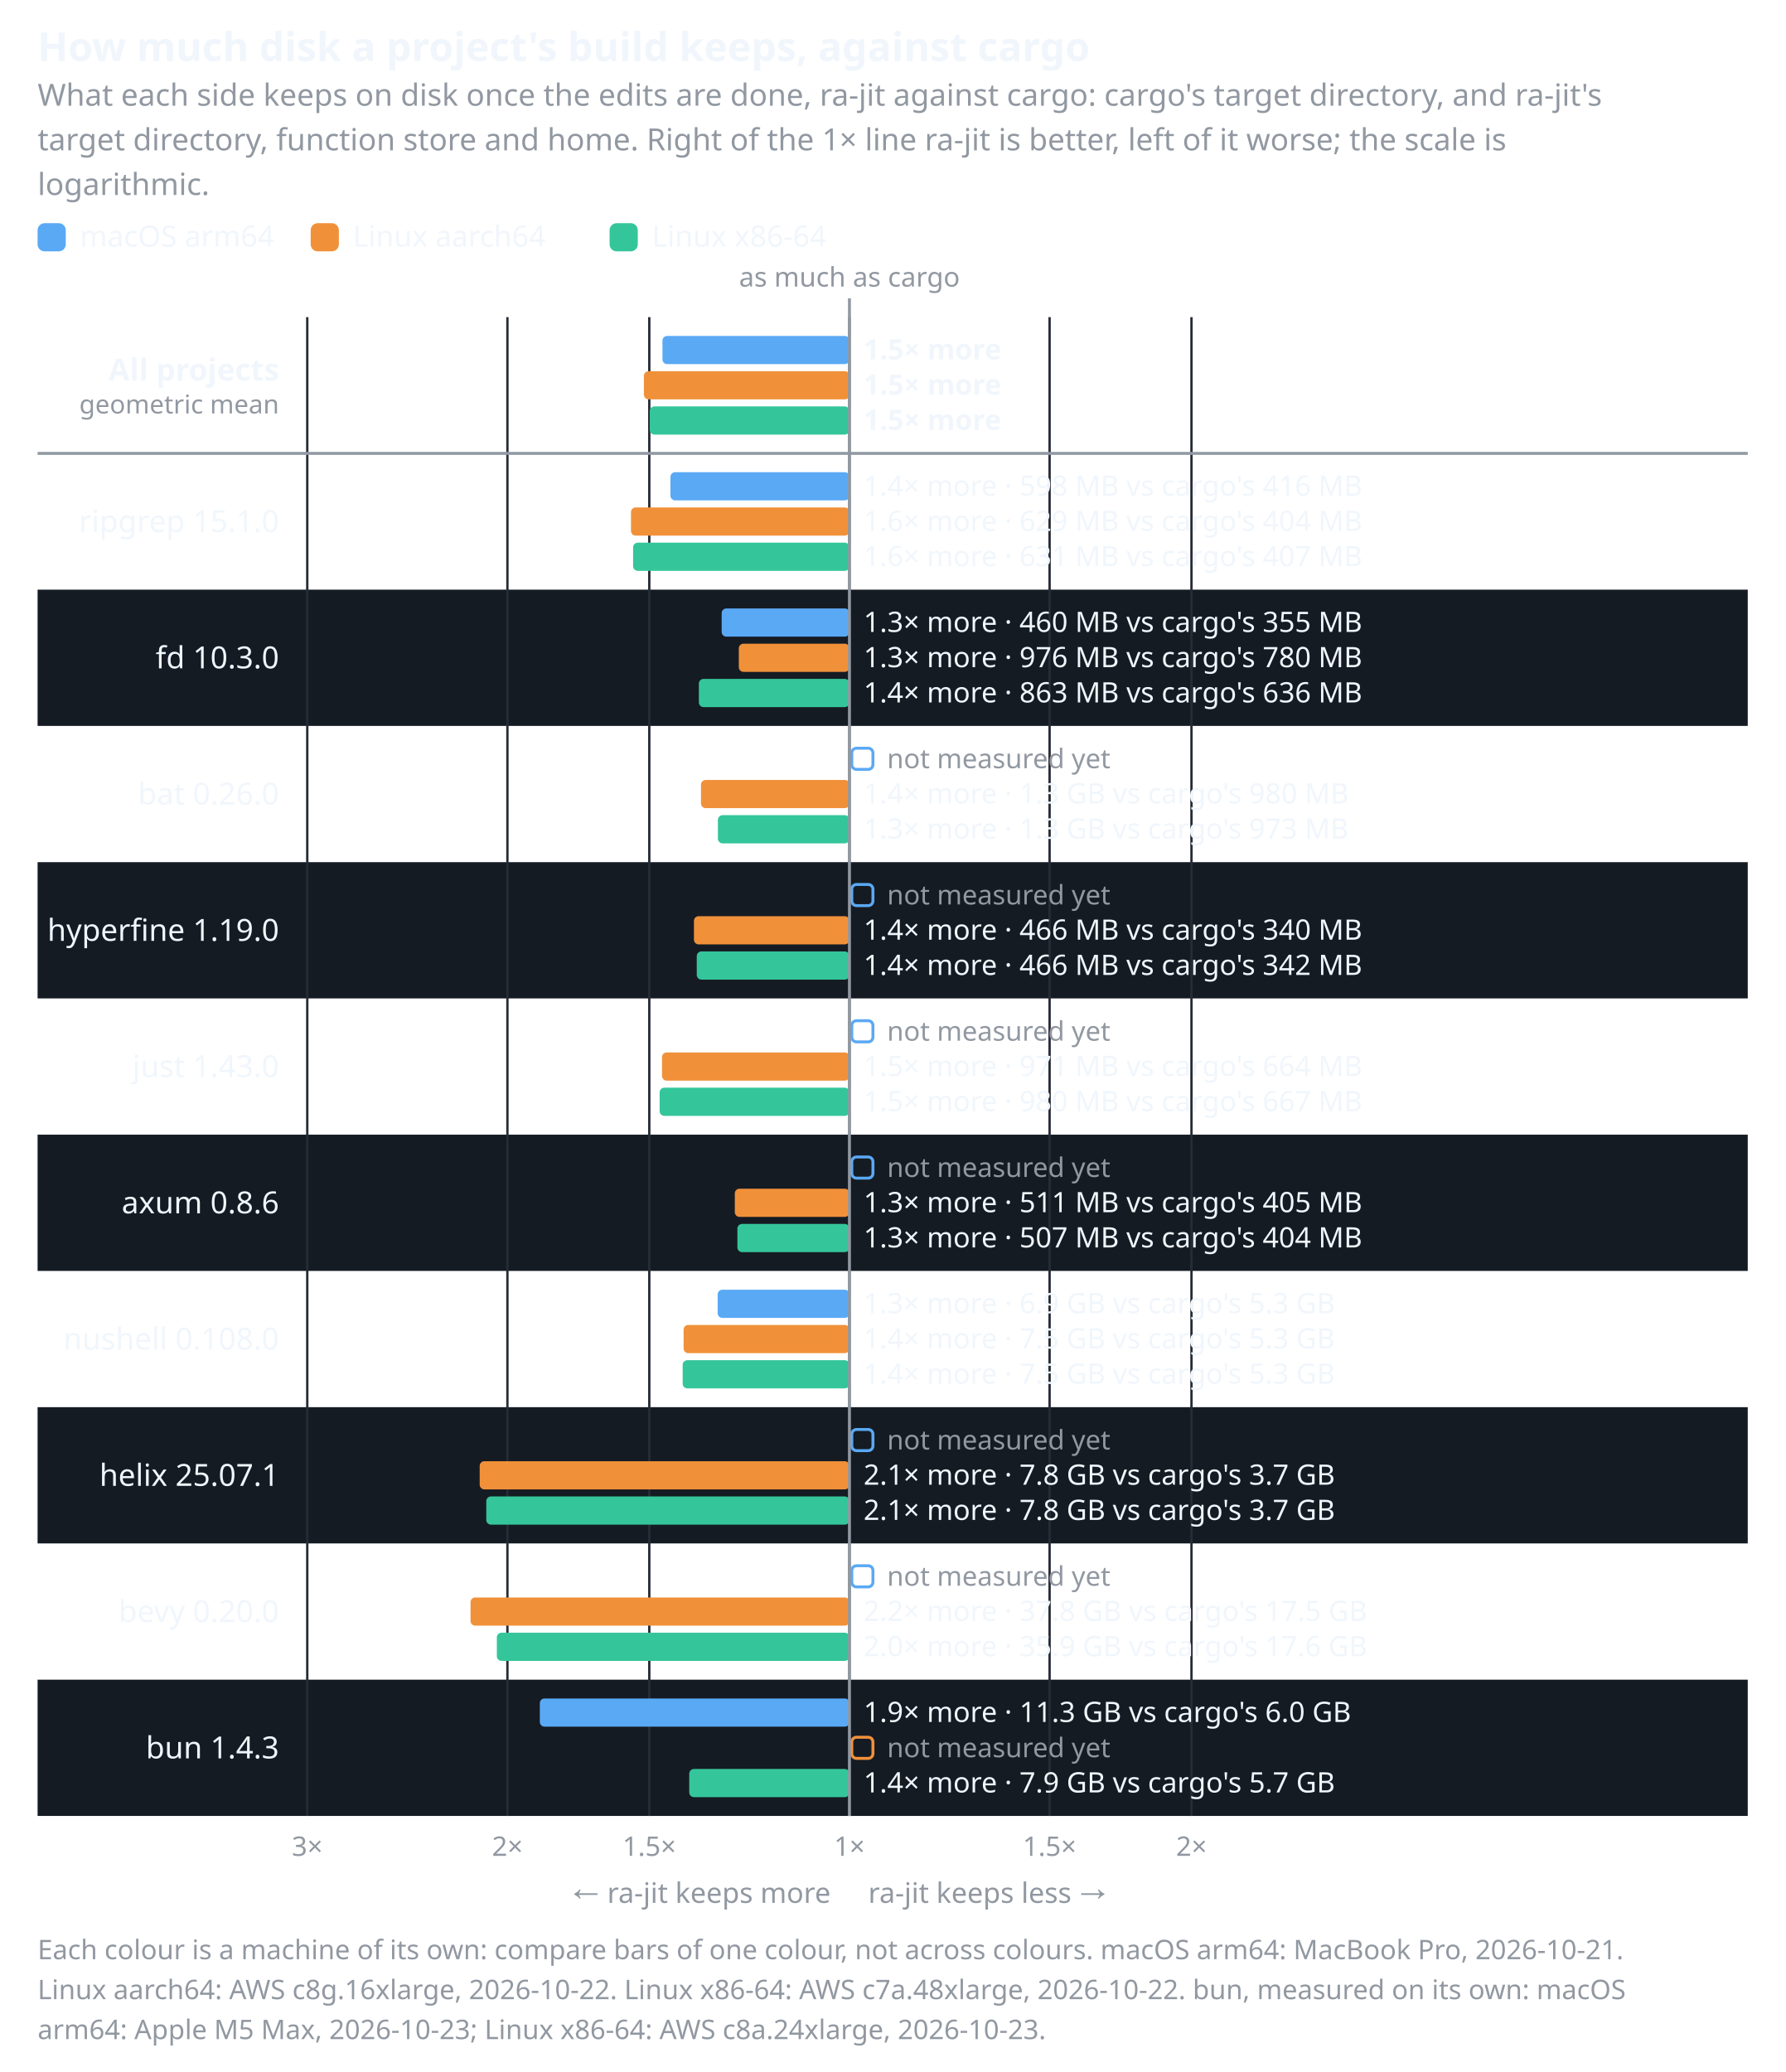
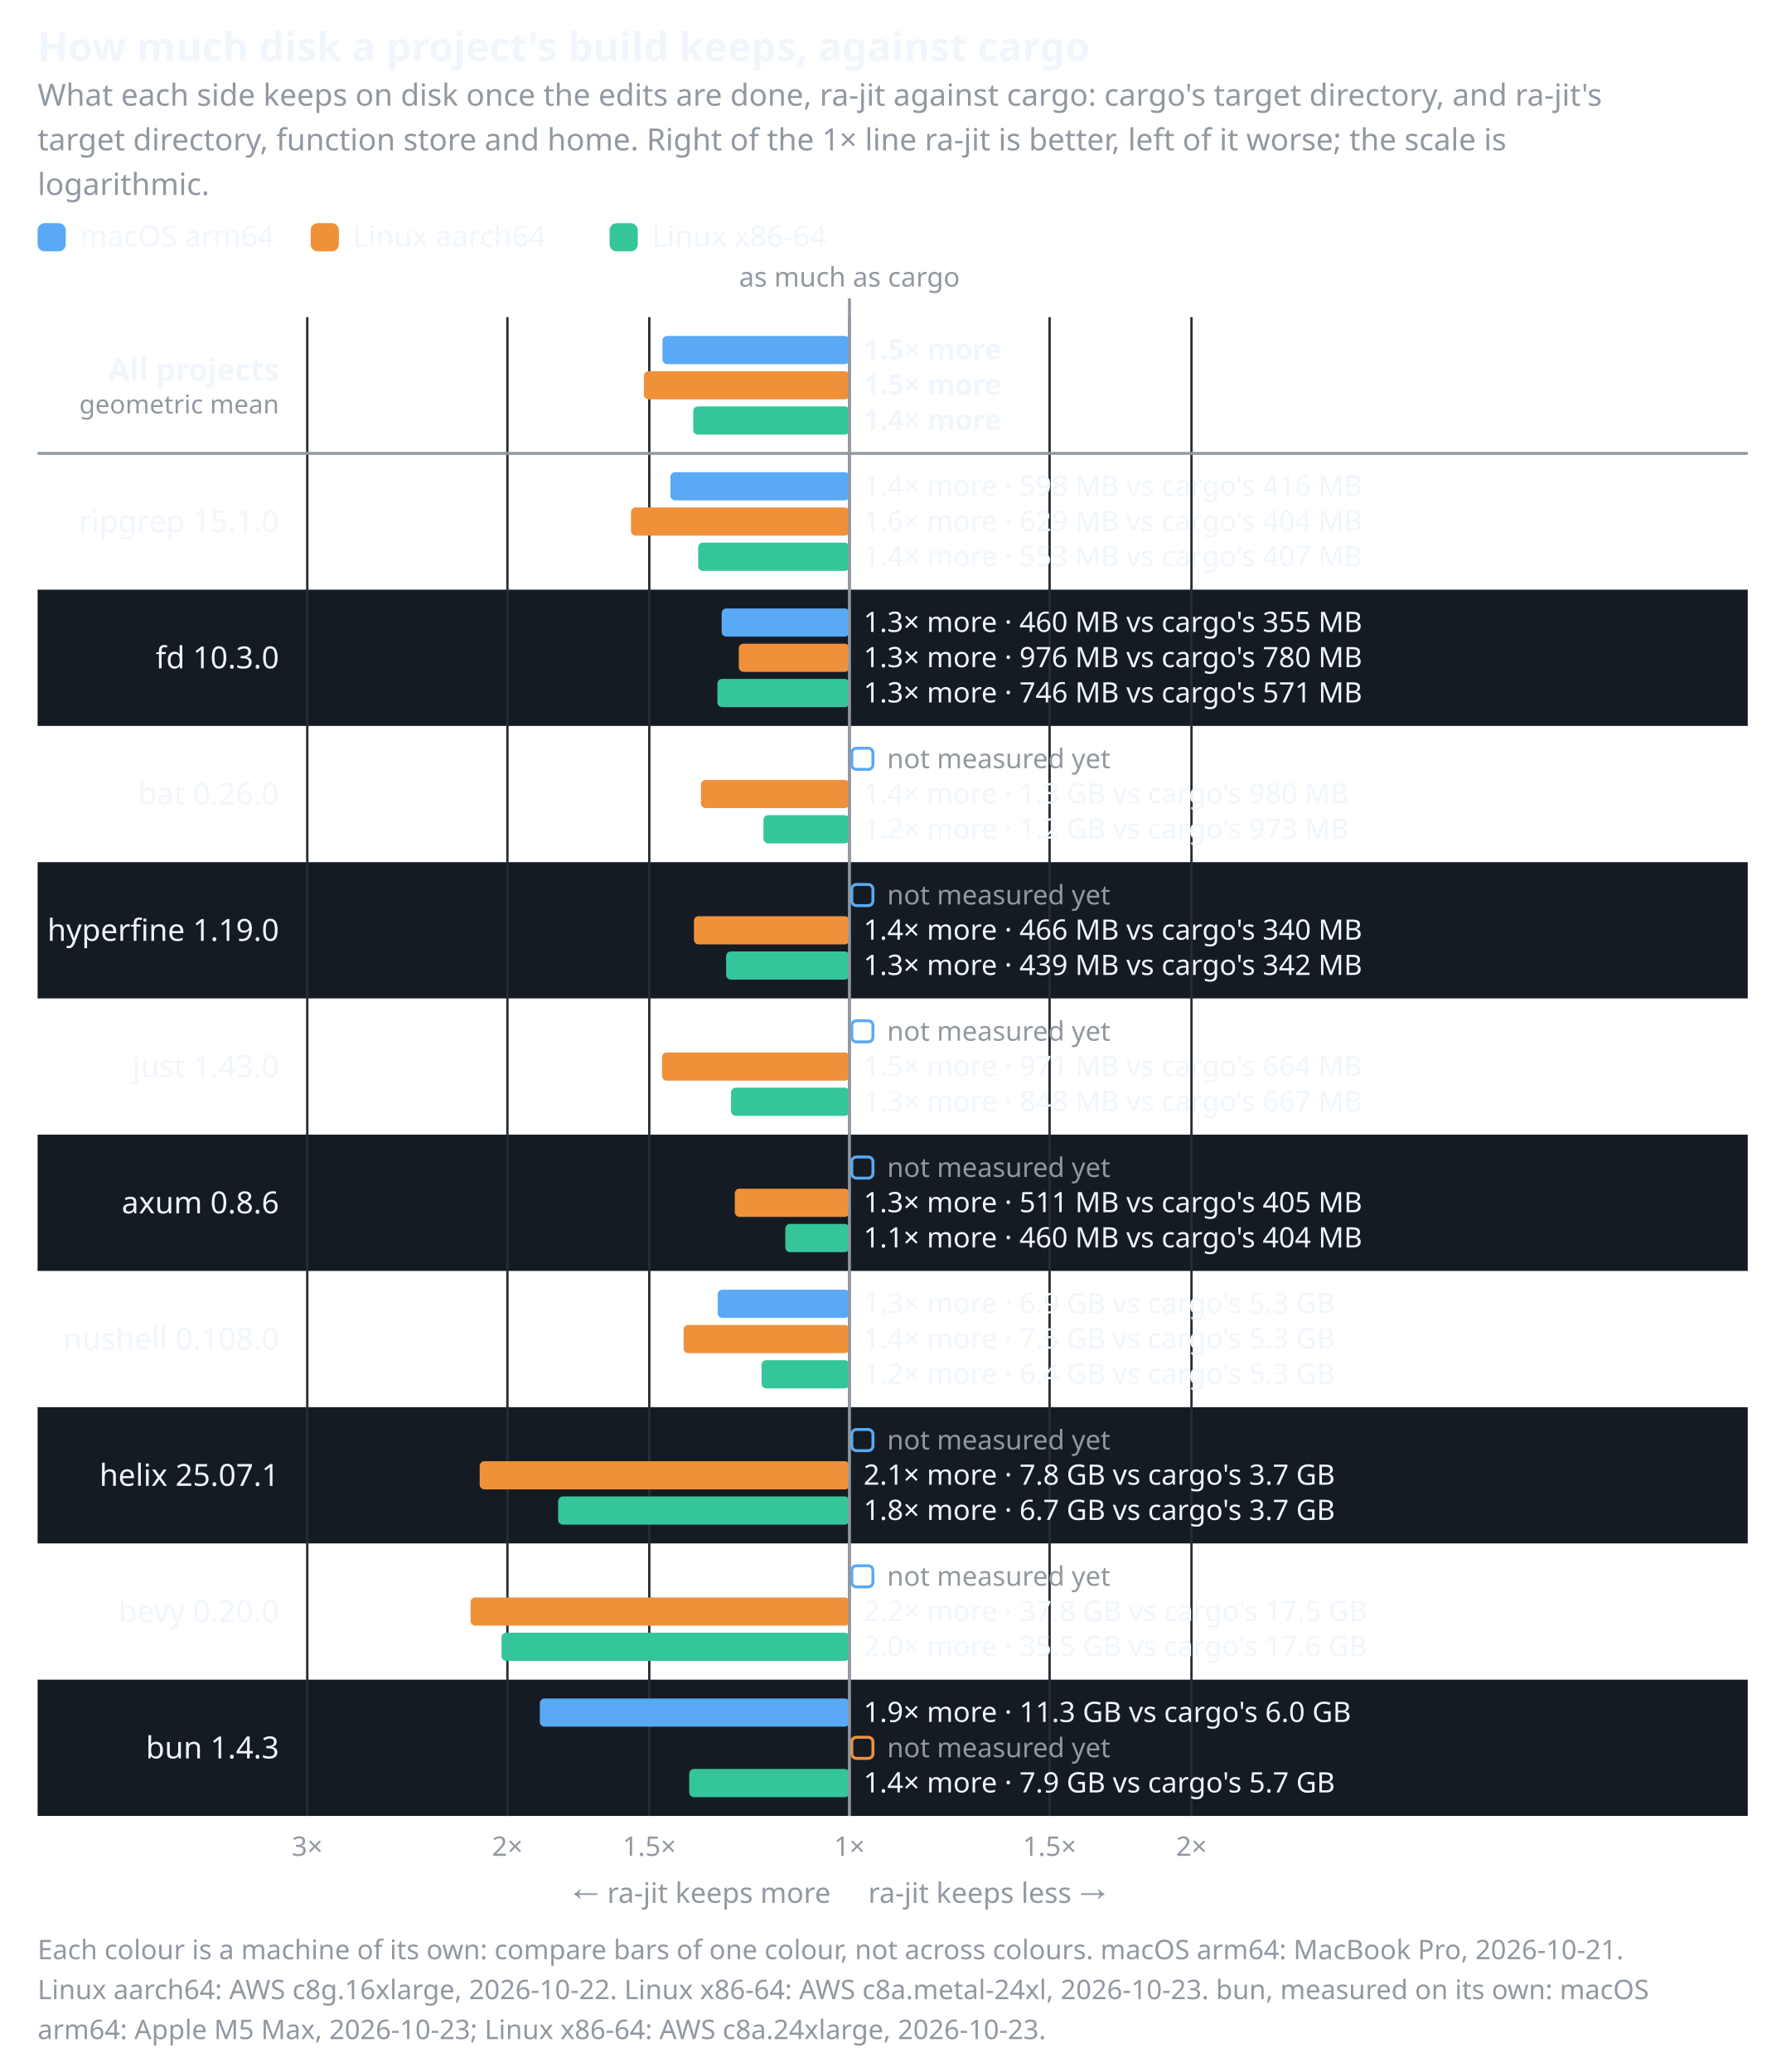
<svg xmlns="http://www.w3.org/2000/svg" width="760" height="882" viewBox="0 0 760 882" role="img" aria-label="How much disk a project's build keeps, against cargo">
  <style>text{font-family:-apple-system, BlinkMacSystemFont, 'Segoe UI', 'Noto Sans', Helvetica, Arial, sans-serif;fill:#f0f6fc}.d{fill:#9198a1}.b{font-weight:600}.v{font-variant-numeric:tabular-nums}.g{stroke:#262c36}.r{stroke:#9198a1;stroke-width:1.25}.z{fill:#151b23}.o{fill:none;stroke-width:1.25}.p0{fill:#5aa9f5}.w0{stroke:#5aa9f5}.p1{fill:#f0913a}.w1{stroke:#f0913a}.p2{fill:#34c69a}.w2{stroke:#34c69a}</style>
  <text x="16" y="26" font-size="17" class="b">How much disk a project's build keeps, against cargo</text>
  <text x="16" y="45" font-size="13" class="d">What each side keeps on disk once the edits are done, ra-jit against cargo: cargo's target directory, and ra-jit's</text>
  <text x="16" y="64" font-size="13" class="d">target directory, function store and home. Right of the 1× line ra-jit is better, left of it worse; the scale is</text>
  <text x="16" y="83" font-size="13" class="d">logarithmic.</text>
  <rect x="16" y="95" width="12" height="12" rx="3" class="p0" />
  <text x="34" y="105" font-size="12.5">macOS arm64</text>
  <rect x="132.25" y="95" width="12" height="12" rx="3" class="p1" />
  <text x="150.2" y="105" font-size="12.5">Linux aarch64</text>
  <rect x="259.5" y="95" width="12" height="12" rx="3" class="p2" />
  <text x="277.5" y="105" font-size="12.5">Linux x86-64</text>
  <rect x="16" y="715" width="728" height="58" class="z" />
  <rect x="16" y="599" width="728" height="58" class="z" />
  <rect x="16" y="483" width="728" height="58" class="z" />
  <rect x="16" y="367" width="728" height="58" class="z" />
  <rect x="16" y="251" width="728" height="58" class="z" />
  <line x1="130.8" y1="135" x2="130.8" y2="773" class="g" />
  <line x1="216" y1="135" x2="216" y2="773" class="g" />
  <line x1="276.4" y1="135" x2="276.4" y2="773" class="g" />
  <line x1="361.6" y1="135" x2="361.6" y2="773" class="g" />
  <line x1="446.8" y1="135" x2="446.8" y2="773" class="g" />
  <line x1="507.2" y1="135" x2="507.2" y2="773" class="g" />
  <line x1="16" y1="193" x2="744" y2="193" class="r" />
  <rect x="282" y="143" width="79.6" height="12" rx="2" class="p0" />
  <rect x="274.1" y="158" width="87.5" height="12" rx="2" class="p1" />
-   <rect x="276.6" y="173" width="85" height="12" rx="2" class="p2" />
+   <rect x="295.1" y="173" width="66.5" height="12" rx="2" class="p2" />
  <rect x="285.4" y="201" width="76.2" height="12" rx="2" class="p0" />
  <rect x="268.6" y="216" width="93" height="12" rx="2" class="p1" />
-   <rect x="269.5" y="231" width="92.1" height="12" rx="2" class="p2" />
+   <rect x="297.2" y="231" width="64.4" height="12" rx="2" class="p2" />
  <rect x="307.2" y="259" width="54.4" height="12" rx="2" class="p0" />
  <rect x="314.5" y="274" width="47.1" height="12" rx="2" class="p1" />
-   <rect x="297.5" y="289" width="64.1" height="12" rx="2" class="p2" />
+   <rect x="305.4" y="289" width="56.2" height="12" rx="2" class="p2" />
  <rect x="362.6" y="318.5" width="9" height="9" rx="2" class="o w0" />
  <rect x="298.4" y="332" width="63.2" height="12" rx="2" class="p1" />
-   <rect x="305.6" y="347" width="56" height="12" rx="2" class="p2" />
+   <rect x="325" y="347" width="36.6" height="12" rx="2" class="p2" />
  <rect x="362.6" y="376.5" width="9" height="9" rx="2" class="o w0" />
  <rect x="295.4" y="390" width="66.2" height="12" rx="2" class="p1" />
-   <rect x="296.6" y="405" width="65" height="12" rx="2" class="p2" />
+   <rect x="309.1" y="405" width="52.5" height="12" rx="2" class="p2" />
  <rect x="362.6" y="434.5" width="9" height="9" rx="2" class="o w0" />
  <rect x="281.8" y="448" width="79.8" height="12" rx="2" class="p1" />
-   <rect x="280.8" y="463" width="80.8" height="12" rx="2" class="p2" />
+   <rect x="311.2" y="463" width="50.4" height="12" rx="2" class="p2" />
  <rect x="362.6" y="492.5" width="9" height="9" rx="2" class="o w0" />
  <rect x="312.8" y="506" width="48.8" height="12" rx="2" class="p1" />
-   <rect x="313.9" y="521" width="47.7" height="12" rx="2" class="p2" />
+   <rect x="334.3" y="521" width="27.3" height="12" rx="2" class="p2" />
  <rect x="305.5" y="549" width="56.1" height="12" rx="2" class="p0" />
  <rect x="291" y="564" width="70.6" height="12" rx="2" class="p1" />
-   <rect x="290.6" y="579" width="71" height="12" rx="2" class="p2" />
+   <rect x="324.2" y="579" width="37.4" height="12" rx="2" class="p2" />
  <rect x="362.6" y="608.5" width="9" height="9" rx="2" class="o w0" />
  <rect x="204.2" y="622" width="157.4" height="12" rx="2" class="p1" />
-   <rect x="207" y="637" width="154.6" height="12" rx="2" class="p2" />
+   <rect x="237.6" y="637" width="124" height="12" rx="2" class="p2" />
  <rect x="362.6" y="666.5" width="9" height="9" rx="2" class="o w0" />
  <rect x="200.3" y="680" width="161.3" height="12" rx="2" class="p1" />
-   <rect x="211.5" y="695" width="150.1" height="12" rx="2" class="p2" />
+   <rect x="213.5" y="695" width="148.1" height="12" rx="2" class="p2" />
  <rect x="229.8" y="723" width="131.8" height="12" rx="2" class="p0" />
  <rect x="362.6" y="739.5" width="9" height="9" rx="2" class="o w1" />
  <rect x="293.4" y="753" width="68.2" height="12" rx="2" class="p2" />
  <line x1="361.6" y1="127" x2="361.6" y2="773" class="r" />
  <text x="130.8" y="790" font-size="11.5" text-anchor="middle" class="d v">3×</text>
  <text x="216" y="790" font-size="11.5" text-anchor="middle" class="d v">2×</text>
  <text x="276.4" y="790" font-size="11.5" text-anchor="middle" class="d v">1.5×</text>
  <text x="361.6" y="790" font-size="11.5" text-anchor="middle" class="d v">1×</text>
  <text x="446.8" y="790" font-size="11.5" text-anchor="middle" class="d v">1.5×</text>
  <text x="507.2" y="790" font-size="11.5" text-anchor="middle" class="d v">2×</text>
  <text x="118.8" y="162" font-size="13" text-anchor="end" class="b">All projects</text>
  <text x="118.8" y="176" font-size="11" text-anchor="end" class="d">geometric mean</text>
  <text x="367.6" y="153" font-size="12" class="v b">1.5× more</text>
  <text x="367.6" y="168" font-size="12" class="v b">1.5× more</text>
-   <text x="367.6" y="183" font-size="12" class="v b">1.5× more</text>
+   <text x="367.6" y="183" font-size="12" class="v b">1.4× more</text>
  <text x="118.8" y="226.5" font-size="13" text-anchor="end">ripgrep 15.1.0</text>
  <text x="367.6" y="211" font-size="12" class="v">1.4× more · 598 MB vs cargo's 416 MB</text>
  <text x="367.6" y="226" font-size="12" class="v">1.6× more · 629 MB vs cargo's 404 MB</text>
-   <text x="367.6" y="241" font-size="12" class="v">1.6× more · 631 MB vs cargo's 407 MB</text>
+   <text x="367.6" y="241" font-size="12" class="v">1.4× more · 553 MB vs cargo's 407 MB</text>
  <text x="118.8" y="284.5" font-size="13" text-anchor="end">fd 10.3.0</text>
  <text x="367.6" y="269" font-size="12" class="v">1.3× more · 460 MB vs cargo's 355 MB</text>
  <text x="367.6" y="284" font-size="12" class="v">1.3× more · 976 MB vs cargo's 780 MB</text>
-   <text x="367.6" y="299" font-size="12" class="v">1.4× more · 863 MB vs cargo's 636 MB</text>
+   <text x="367.6" y="299" font-size="12" class="v">1.3× more · 746 MB vs cargo's 571 MB</text>
  <text x="118.8" y="342.5" font-size="13" text-anchor="end">bat 0.26.0</text>
  <text x="377.6" y="327" font-size="11.5" class="d">not measured yet</text>
  <text x="367.6" y="342" font-size="12" class="v">1.4× more · 1.3 GB vs cargo's 980 MB</text>
-   <text x="367.6" y="357" font-size="12" class="v">1.3× more · 1.3 GB vs cargo's 973 MB</text>
+   <text x="367.6" y="357" font-size="12" class="v">1.2× more · 1.2 GB vs cargo's 973 MB</text>
  <text x="118.8" y="400.5" font-size="13" text-anchor="end">hyperfine 1.19.0</text>
  <text x="377.6" y="385" font-size="11.5" class="d">not measured yet</text>
  <text x="367.6" y="400" font-size="12" class="v">1.4× more · 466 MB vs cargo's 340 MB</text>
-   <text x="367.6" y="415" font-size="12" class="v">1.4× more · 466 MB vs cargo's 342 MB</text>
+   <text x="367.6" y="415" font-size="12" class="v">1.3× more · 439 MB vs cargo's 342 MB</text>
  <text x="118.8" y="458.5" font-size="13" text-anchor="end">just 1.43.0</text>
  <text x="377.6" y="443" font-size="11.5" class="d">not measured yet</text>
  <text x="367.6" y="458" font-size="12" class="v">1.5× more · 971 MB vs cargo's 664 MB</text>
-   <text x="367.6" y="473" font-size="12" class="v">1.5× more · 980 MB vs cargo's 667 MB</text>
+   <text x="367.6" y="473" font-size="12" class="v">1.3× more · 848 MB vs cargo's 667 MB</text>
  <text x="118.8" y="516.5" font-size="13" text-anchor="end">axum 0.8.6</text>
  <text x="377.6" y="501" font-size="11.5" class="d">not measured yet</text>
  <text x="367.6" y="516" font-size="12" class="v">1.3× more · 511 MB vs cargo's 405 MB</text>
-   <text x="367.6" y="531" font-size="12" class="v">1.3× more · 507 MB vs cargo's 404 MB</text>
+   <text x="367.6" y="531" font-size="12" class="v">1.1× more · 460 MB vs cargo's 404 MB</text>
  <text x="118.8" y="574.5" font-size="13" text-anchor="end">nushell 0.108.0</text>
  <text x="367.6" y="559" font-size="12" class="v">1.3× more · 6.9 GB vs cargo's 5.3 GB</text>
  <text x="367.6" y="574" font-size="12" class="v">1.4× more · 7.5 GB vs cargo's 5.3 GB</text>
-   <text x="367.6" y="589" font-size="12" class="v">1.4× more · 7.5 GB vs cargo's 5.3 GB</text>
+   <text x="367.6" y="589" font-size="12" class="v">1.2× more · 6.4 GB vs cargo's 5.3 GB</text>
  <text x="118.8" y="632.5" font-size="13" text-anchor="end">helix 25.07.1</text>
  <text x="377.6" y="617" font-size="11.5" class="d">not measured yet</text>
  <text x="367.6" y="632" font-size="12" class="v">2.1× more · 7.8 GB vs cargo's 3.7 GB</text>
-   <text x="367.6" y="647" font-size="12" class="v">2.1× more · 7.8 GB vs cargo's 3.7 GB</text>
+   <text x="367.6" y="647" font-size="12" class="v">1.8× more · 6.7 GB vs cargo's 3.7 GB</text>
  <text x="118.8" y="690.5" font-size="13" text-anchor="end">bevy 0.20.0</text>
  <text x="377.6" y="675" font-size="11.5" class="d">not measured yet</text>
  <text x="367.6" y="690" font-size="12" class="v">2.2× more · 37.8 GB vs cargo's 17.5 GB</text>
-   <text x="367.6" y="705" font-size="12" class="v">2.0× more · 35.9 GB vs cargo's 17.6 GB</text>
+   <text x="367.6" y="705" font-size="12" class="v">2.0× more · 35.5 GB vs cargo's 17.6 GB</text>
  <text x="118.8" y="748.5" font-size="13" text-anchor="end">bun 1.4.3</text>
  <text x="367.6" y="733" font-size="12" class="v">1.9× more · 11.3 GB vs cargo's 6.0 GB</text>
  <text x="377.6" y="748" font-size="11.5" class="d">not measured yet</text>
  <text x="367.6" y="763" font-size="12" class="v">1.4× more · 7.9 GB vs cargo's 5.7 GB</text>
  <text x="361.6" y="122" font-size="11.5" text-anchor="middle" class="d">as much as cargo</text>
  <text x="353.6" y="810" font-size="12" text-anchor="end" class="d">← ra-jit keeps more</text>
  <text x="369.6" y="810" font-size="12" class="d">ra-jit keeps less →</text>
  <text x="16" y="834" font-size="11.5" class="d">Each colour is a machine of its own: compare bars of one colour, not across colours. macOS arm64: MacBook Pro, 2026-10-21.</text>
-   <text x="16" y="851" font-size="11.5" class="d">Linux aarch64: AWS c8g.16xlarge, 2026-10-22. Linux x86-64: AWS c7a.48xlarge, 2026-10-22. bun, measured on its own: macOS</text>
+   <text x="16" y="851" font-size="11.5" class="d">Linux aarch64: AWS c8g.16xlarge, 2026-10-22. Linux x86-64: AWS c8a.metal-24xl, 2026-10-23. bun, measured on its own: macOS</text>
  <text x="16" y="868" font-size="11.5" class="d">arm64: Apple M5 Max, 2026-10-23; Linux x86-64: AWS c8a.24xlarge, 2026-10-23.</text>
</svg>
